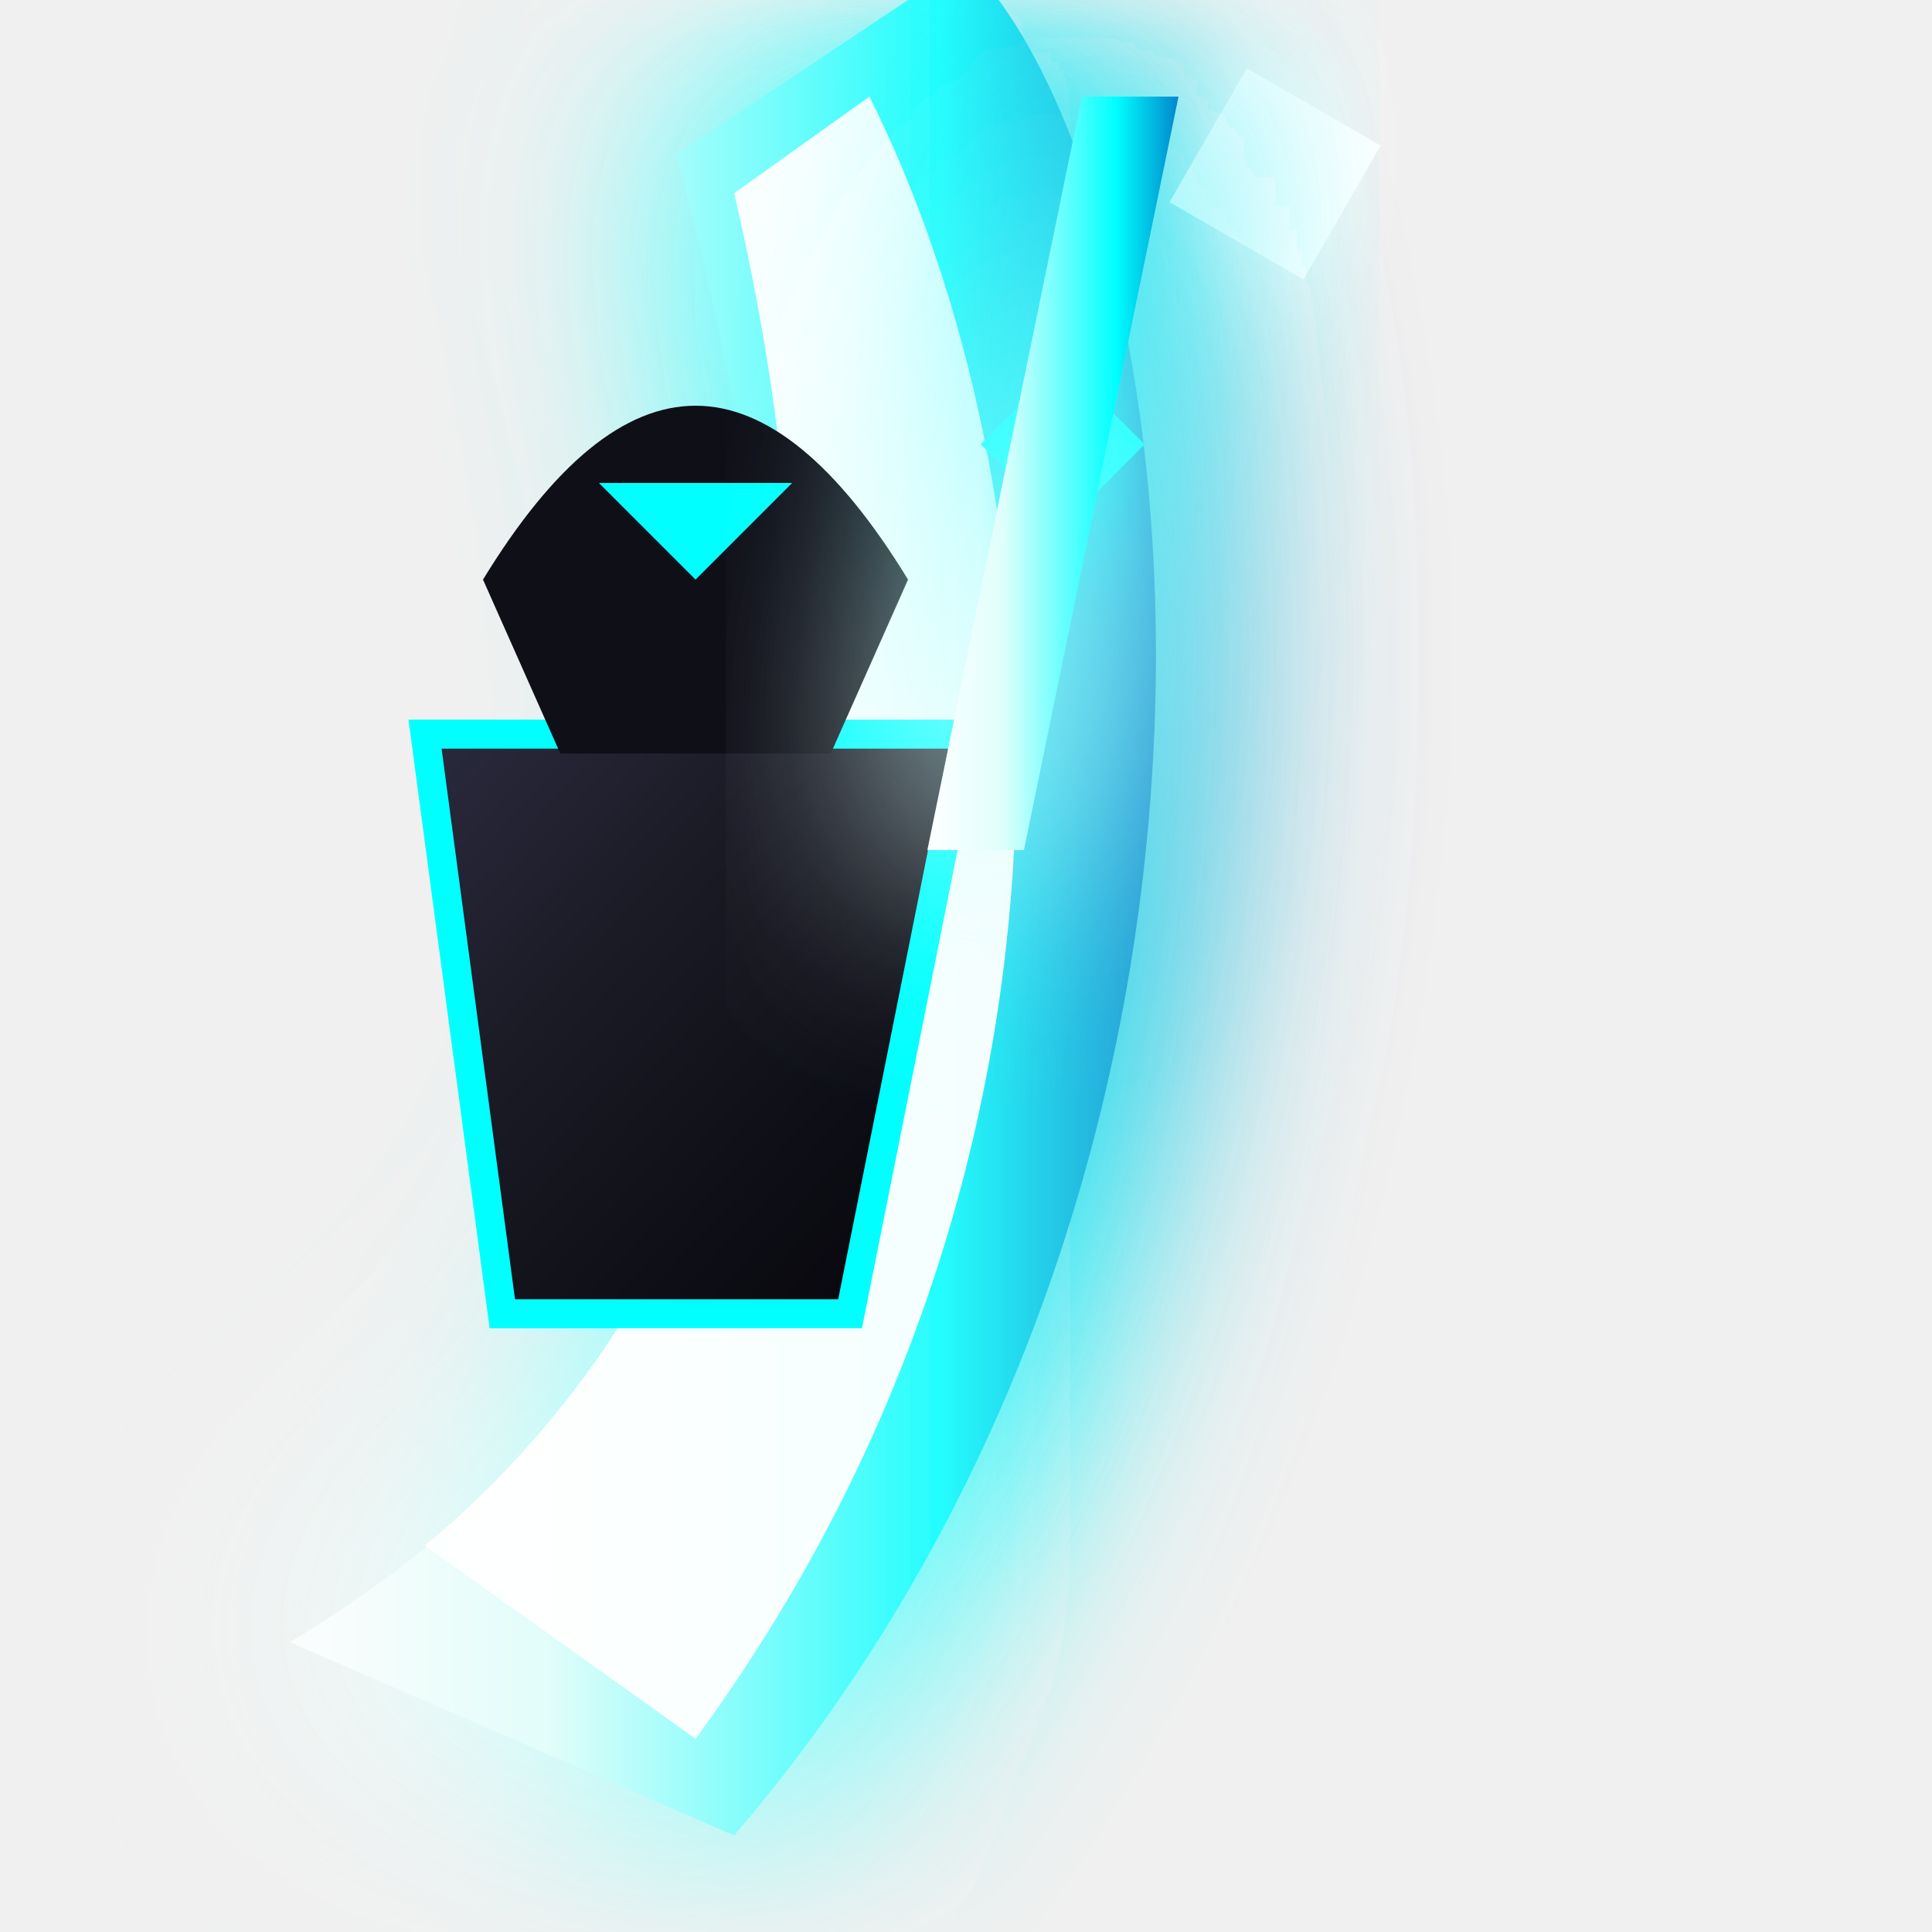
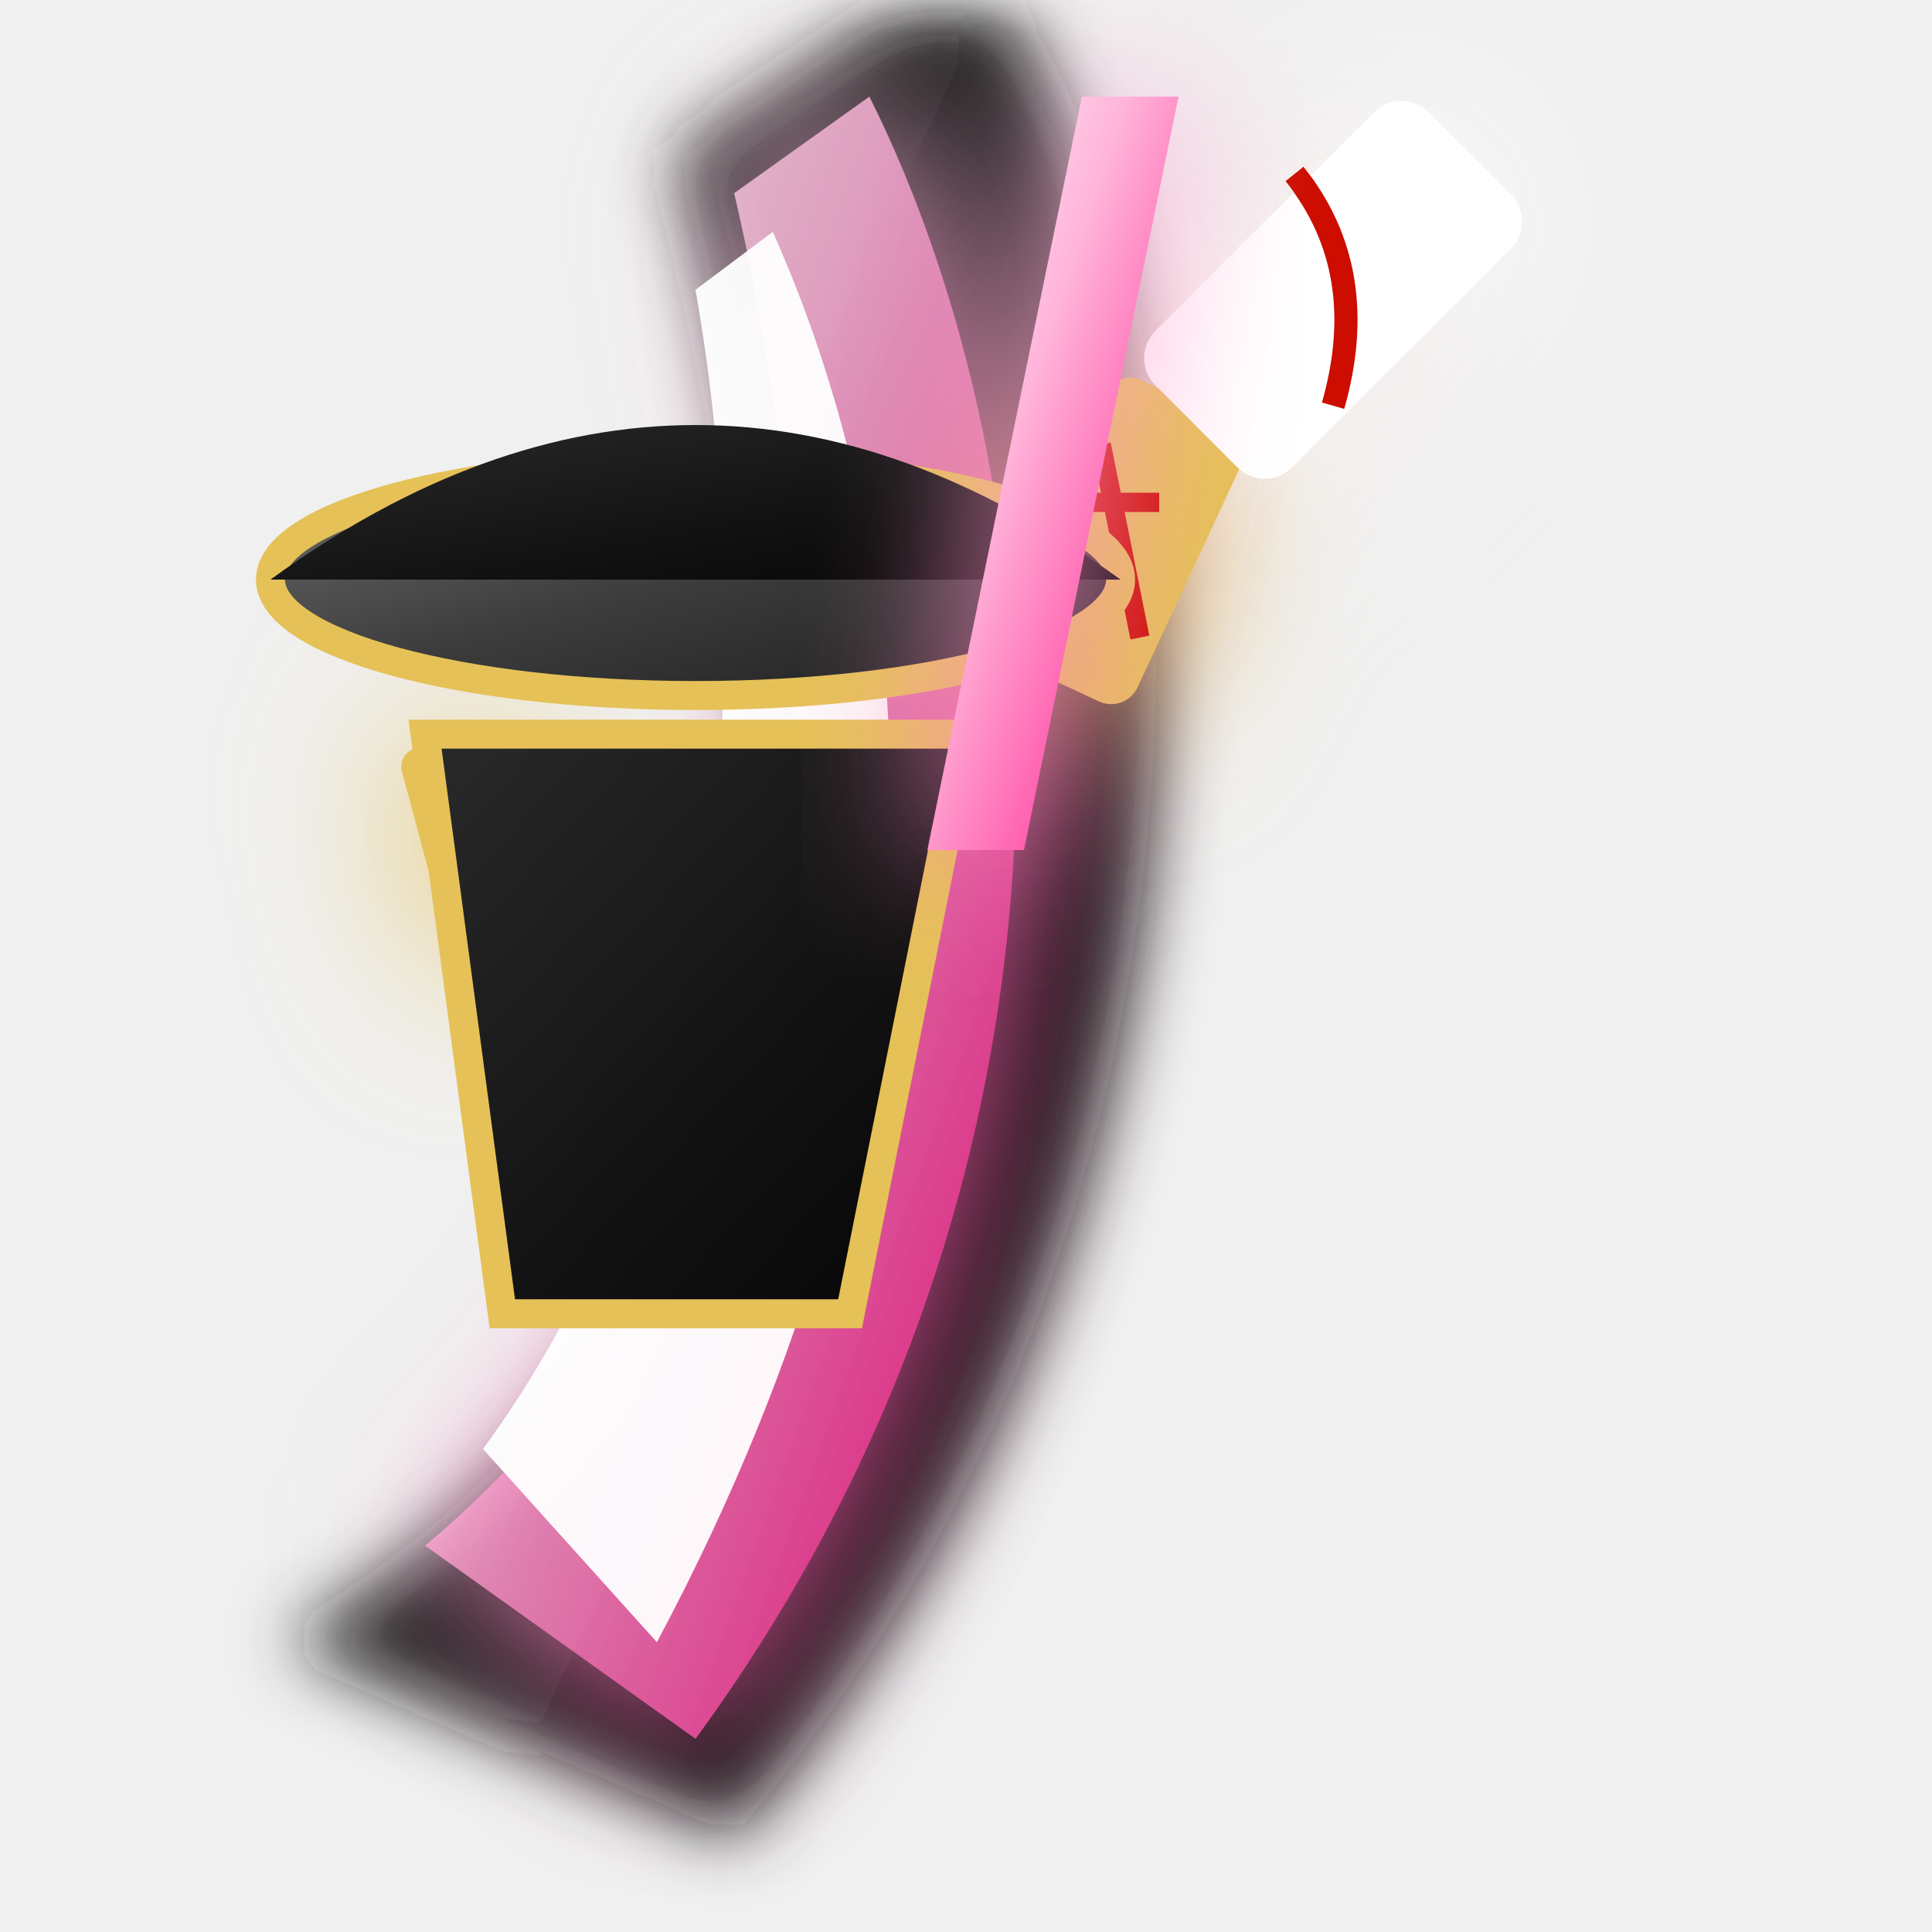
<svg xmlns="http://www.w3.org/2000/svg" viewBox="0 0 100 100" width="100" height="100">
  <defs>
-     <filter id="cyanGlow" x="-50%" y="-50%" width="200%" height="200%">
-       <feGaussianBlur stdDeviation="3" result="blur" />
+     <filter id="goldGlow" x="-50%" y="-50%" width="200%" height="200%">
+       <feGaussianBlur stdDeviation="4.5" result="blur" />
      <feMerge>
        <feMergeNode in="blur" />
        <feMergeNode in="SourceGraphic" />
      </feMerge>
    </filter>
-     <filter id="heavyCyanGlow" x="-80%" y="-80%" width="260%" height="260%">
-       <feGaussianBlur stdDeviation="6" result="blur1" />
-       <feGaussianBlur stdDeviation="2" result="blur2" />
+     <filter id="heavyGoldGlow" x="-80%" y="-80%" width="260%" height="260%">
+       <feGaussianBlur stdDeviation="7" result="blur1" />
+       <feGaussianBlur stdDeviation="2.5" result="blur2" />
      <feMerge>
        <feMergeNode in="blur1" />
        <feMergeNode in="blur2" />
        <feMergeNode in="SourceGraphic" />
      </feMerge>
    </filter>
-     <filter id="pinkGlow" x="-50%" y="-50%" width="200%" height="200%">
+     <filter id="sakuraGlow" x="-50%" y="-50%" width="200%" height="200%">
+       <feGaussianBlur stdDeviation="4" result="blur" />
+       <feMerge>
+         <feMergeNode in="blur" />
+         <feMergeNode in="SourceGraphic" />
+       </feMerge>
+     </filter>
+     <filter id="inkMisty" x="-30%" y="-30%" width="160%" height="160%">
+       <feGaussianBlur stdDeviation="1.8" />
+     </filter>
+     <filter id="redGlow" x="-40%" y="-40%" width="180%" height="180%">
      <feGaussianBlur stdDeviation="3.5" result="blur" />
      <feMerge>
        <feMergeNode in="blur" />
        <feMergeNode in="SourceGraphic" />
      </feMerge>
    </filter>
-     <filter id="greenGlow" x="-50%" y="-50%" width="200%" height="200%">
-       <feGaussianBlur stdDeviation="3" result="blur" />
-       <feMerge>
-         <feMergeNode in="blur" />
-         <feMergeNode in="SourceGraphic" />
-       </feMerge>
-     </filter>
-     <filter id="orangeGlow" x="-50%" y="-50%" width="200%" height="200%">
-       <feGaussianBlur stdDeviation="4.5" result="blur" />
-       <feMerge>
-         <feMergeNode in="blur" />
-         <feMergeNode in="SourceGraphic" />
-       </feMerge>
-     </filter>
-     <linearGradient id="cyberMetal" x1="0%" y1="0%" x2="100%" y2="100%">
-       <stop offset="0%" stop-color="#2a2a3e" />
-       <stop offset="35%" stop-color="#1b1b26" />
-       <stop offset="70%" stop-color="#0e0e16" />
-       <stop offset="100%" stop-color="#050508" />
+     <linearGradient id="inkWashGrad" x1="0%" y1="0%" x2="100%" y2="100%">
+       <stop offset="0%" stop-color="#2a2a2a" />
+       <stop offset="60%" stop-color="#121212" />
+       <stop offset="100%" stop-color="#050505" />
    </linearGradient>
-     <linearGradient id="cyberMetalLight" x1="0%" y1="0%" x2="100%" y2="100%">
-       <stop offset="0%" stop-color="#4e4e6a" />
-       <stop offset="50%" stop-color="#2a2a3c" />
-       <stop offset="100%" stop-color="#14141e" />
+     <linearGradient id="inkWashLight" x1="0%" y1="0%" x2="100%" y2="100%">
+       <stop offset="0%" stop-color="#6e6e6e" />
+       <stop offset="50%" stop-color="#3c3c3c" />
+       <stop offset="100%" stop-color="#1c1c1c" />
    </linearGradient>
-     <linearGradient id="ninjaBlade" x1="0%" y1="0%" x2="100%" y2="0%">
+     <linearGradient id="spiritGold" x1="0%" y1="0%" x2="100%" y2="0%">
      <stop offset="0%" stop-color="#ffffff" />
-       <stop offset="30%" stop-color="#dffffc" />
-       <stop offset="75%" stop-color="#00ffff" />
-       <stop offset="100%" stop-color="#0088cc" />
+       <stop offset="35%" stop-color="#ffe680" />
+       <stop offset="75%" stop-color="#e5c158" />
+       <stop offset="100%" stop-color="#b8860b" />
    </linearGradient>
-     <linearGradient id="cyberScarf" x1="0%" y1="0%" x2="100%" y2="100%">
-       <stop offset="0%" stop-color="#ff0055" />
-       <stop offset="45%" stop-color="#ff3300" />
-       <stop offset="90%" stop-color="#ffcc00" />
+     <linearGradient id="sacredMaple" x1="0%" y1="0%" x2="100%" y2="100%">
+       <stop offset="0%" stop-color="#ff2200" />
+       <stop offset="50%" stop-color="#d43f00" />
+       <stop offset="100%" stop-color="#800000" />
    </linearGradient>
-     <linearGradient id="plasmaBlue" x1="0%" y1="0%" x2="100%" y2="100%">
+     <linearGradient id="sakuraBlade" x1="0%" y1="0%" x2="100%" y2="100%">
      <stop offset="0%" stop-color="#ffffff" />
-       <stop offset="50%" stop-color="#00ffff" />
-       <stop offset="100%" stop-color="#0033aa" />
+       <stop offset="40%" stop-color="#ffb3d9" />
+       <stop offset="85%" stop-color="#ff3399" />
+       <stop offset="100%" stop-color="#cc0066" />
    </linearGradient>
-     <linearGradient id="heavyAxe" x1="0%" y1="0%" x2="100%" y2="100%">
+     <linearGradient id="crimsonGaze" x1="0%" y1="0%" x2="100%" y2="100%">
      <stop offset="0%" stop-color="#ff3333" />
-       <stop offset="50%" stop-color="#ff7700" />
+       <stop offset="60%" stop-color="#aa0000" />
      <stop offset="100%" stop-color="#550000" />
    </linearGradient>
-     <linearGradient id="ninjaGreen" x1="0%" y1="0%" x2="100%" y2="100%">
-       <stop offset="0%" stop-color="#00ffcc" />
-       <stop offset="60%" stop-color="#00ff55" />
-       <stop offset="100%" stop-color="#003311" />
-     </linearGradient>
  </defs>
-   <path d="M 38 95 C 68 60 62 10 50 -2 L 35 8 C 45 45 40 70 15 85 Z" fill="url(#ninjaBlade)" filter="url(#heavyCyanGlow)" opacity="0.85" />
-   <path d="M 36 90 C 58 60 55 25 45 5 L 38 10 C 45 40 40 65 22 80 Z" fill="#ffffff" opacity="0.95" />
-   <rect x="52" y="20" width="6" height="6" fill="#00ffff" filter="url(#cyanGlow)" transform="rotate(45 55 23)" />
-   <rect x="35" y="40" width="4" height="4" fill="#00ffff" filter="url(#cyanGlow)" transform="rotate(15 37 42)" />
-   <rect x="62" y="5" width="8" height="8" fill="#ffffff" filter="url(#cyanGlow)" transform="rotate(30 66 9)" />
+   <path d="M 38 95 C 68 60 62 10 50 -2 L 35 8 C 45 45 40 70 15 85 Z" fill="url(#inkWashGrad)" filter="url(#inkMisty)" opacity="0.95" />
+   <path d="M 36 90 C 58 60 55 25 45 5 L 38 10 C 45 40 40 65 22 80 Z" fill="url(#sakuraBlade)" filter="url(#sakuraGlow)" opacity="0.85" />
+   <path d="M 34 85 C 50 55 48 30 40 12 L 36 15 C 40 38 36 60 25 75 Z" fill="#ffffff" opacity="0.95" />
+   <g filter="url(#goldGlow)">
+     <rect x="54" y="20" width="8" height="16" rx="1.5" fill="#e5c158" transform="rotate(25 58 28)" />
+     <path d="M 57 23 L 59 33 M 56 26 L 60 26" stroke="#cc1100" stroke-width="1" />
+     <rect x="22" y="38" width="6" height="12" rx="1" fill="#e5c158" transform="rotate(-15 25 44)" />
+     <rect x="64" y="5" width="10" height="20" rx="2" fill="#ffffff" transform="rotate(45 69 15)" />
+     <path d="M 67 9 Q 71 14 69 21" fill="none" stroke="#cc1100" stroke-width="1.2" />
+   </g>
  <g transform="translate(0, 10)">
-     <path d="M 22 28 L 50 28 L 44 58 L 26 58 Z" fill="url(#cyberMetal)" stroke="#00ffff" stroke-width="1.5" />
-     <path d="M 25 20 Q 36 2 47 20 L 43 29 L 29 29 Z" fill="#0f0f18" />
-     <path d="M 31 15 L 36 20 L 41 15 Z" fill="#00ffff" />
-     <path d="M 48 34 L 56 -5 L 61 -5 L 53 34 Z" fill="url(#ninjaBlade)" filter="url(#heavyCyanGlow)" />
+     <path d="M 22 28 L 50 28 L 44 58 L 26 58 Z" fill="url(#inkWashGrad)" stroke="#e5c158" stroke-width="1.5" />
+     <ellipse cx="36" cy="20" rx="22" ry="6" fill="url(#inkWashLight)" stroke="#e5c158" stroke-width="1.5" />
+     <path d="M 14 20 Q 36 4 58 20 Z" fill="url(#inkWashGrad)" />
+     <path d="M 48 34 L 56 -5 L 61 -5 L 53 34 Z" fill="url(#sakuraBlade)" filter="url(#sakuraGlow)" />
  </g>
</svg>
